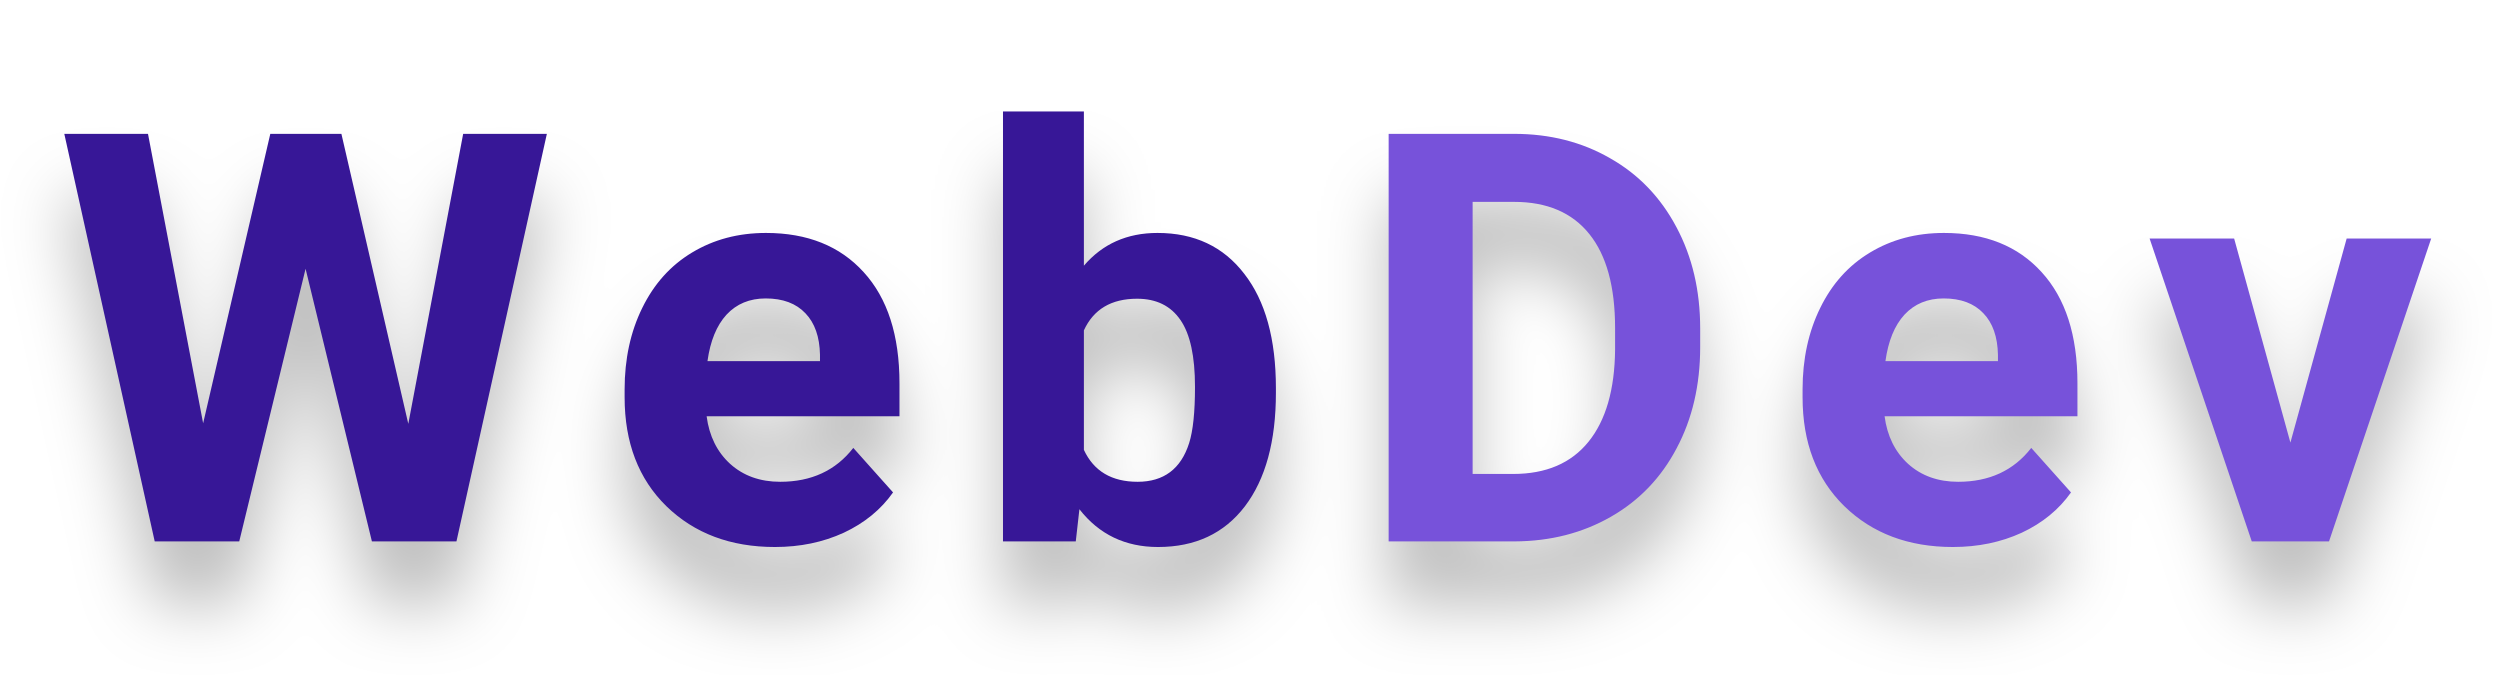
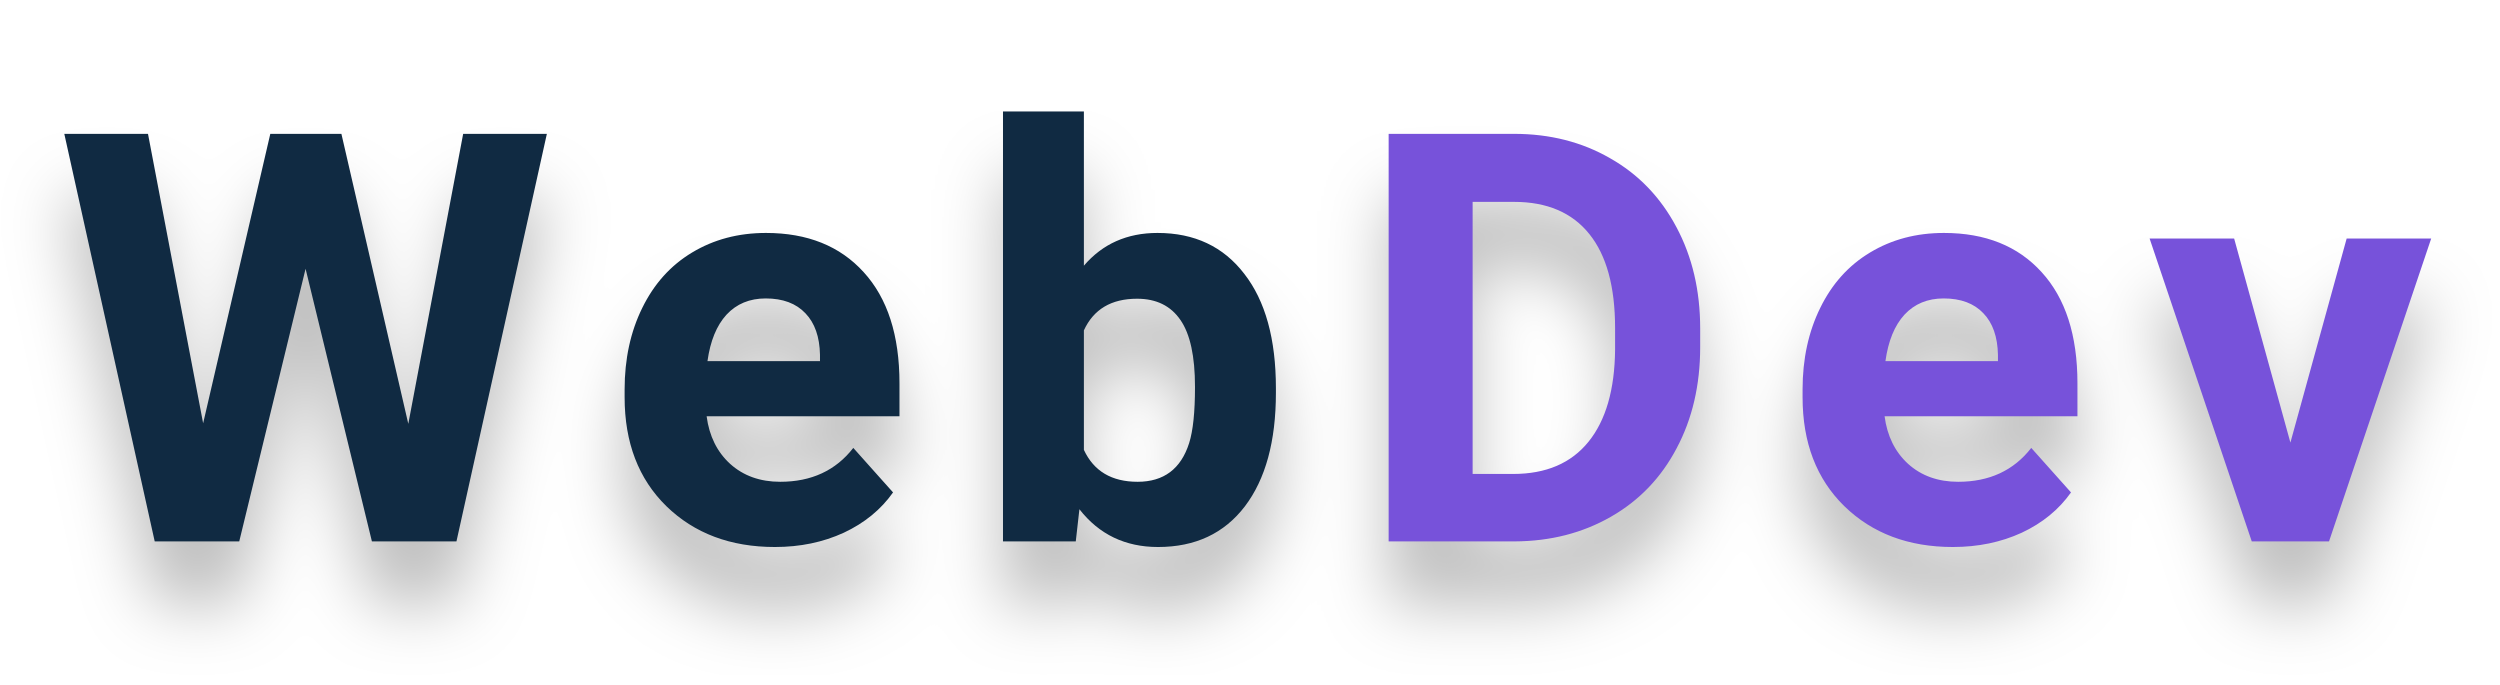
<svg xmlns="http://www.w3.org/2000/svg" width="157" height="43" viewBox="0 0 157 43" fill="none">
  <g filter="url(#filter0_d)">
-     <path d="M25.641 26.617L29.087 8.406H34.343L28.665 34H23.356L19.19 16.879L15.024 34H9.716L4.038 8.406H9.294L12.757 26.582L16.975 8.406H21.44L25.641 26.617ZM48.665 34.352C45.876 34.352 43.603 33.496 41.845 31.785C40.099 30.074 39.226 27.795 39.226 24.947V24.455C39.226 22.545 39.595 20.84 40.333 19.34C41.072 17.828 42.114 16.668 43.462 15.859C44.822 15.039 46.368 14.629 48.103 14.629C50.704 14.629 52.749 15.449 54.237 17.09C55.737 18.73 56.487 21.057 56.487 24.068V26.143H44.376C44.54 27.385 45.032 28.381 45.853 29.131C46.685 29.881 47.734 30.256 48.999 30.256C50.956 30.256 52.486 29.547 53.587 28.129L56.083 30.924C55.322 32.002 54.29 32.846 52.989 33.455C51.689 34.053 50.247 34.352 48.665 34.352ZM48.085 18.742C47.077 18.742 46.257 19.082 45.624 19.762C45.003 20.441 44.605 21.414 44.429 22.68H51.495V22.275C51.472 21.15 51.167 20.283 50.581 19.674C49.995 19.053 49.163 18.742 48.085 18.742ZM80.127 24.666C80.127 27.713 79.476 30.092 78.175 31.803C76.875 33.502 75.058 34.352 72.726 34.352C70.664 34.352 69.017 33.56 67.787 31.979L67.558 34H62.988V7H68.068V16.686C69.24 15.315 70.781 14.629 72.691 14.629C75.011 14.629 76.828 15.484 78.14 17.195C79.465 18.895 80.127 21.291 80.127 24.385V24.666ZM75.046 24.297C75.046 22.375 74.742 20.975 74.132 20.096C73.523 19.205 72.615 18.76 71.408 18.76C69.791 18.76 68.677 19.422 68.068 20.746V28.252C68.689 29.588 69.814 30.256 71.443 30.256C73.084 30.256 74.162 29.447 74.677 27.83C74.923 27.057 75.046 25.879 75.046 24.297Z" fill="#371797" />
+     <path d="M25.641 26.617L29.087 8.406H34.343L28.665 34H23.356L19.19 16.879L15.024 34H9.716L4.038 8.406H9.294L12.757 26.582L16.975 8.406H21.44L25.641 26.617ZM48.665 34.352C45.876 34.352 43.603 33.496 41.845 31.785C40.099 30.074 39.226 27.795 39.226 24.947V24.455C39.226 22.545 39.595 20.84 40.333 19.34C41.072 17.828 42.114 16.668 43.462 15.859C44.822 15.039 46.368 14.629 48.103 14.629C50.704 14.629 52.749 15.449 54.237 17.09C55.737 18.73 56.487 21.057 56.487 24.068V26.143H44.376C44.54 27.385 45.032 28.381 45.853 29.131C46.685 29.881 47.734 30.256 48.999 30.256C50.956 30.256 52.486 29.547 53.587 28.129L56.083 30.924C55.322 32.002 54.29 32.846 52.989 33.455C51.689 34.053 50.247 34.352 48.665 34.352ZM48.085 18.742C47.077 18.742 46.257 19.082 45.624 19.762C45.003 20.441 44.605 21.414 44.429 22.68H51.495V22.275C51.472 21.15 51.167 20.283 50.581 19.674C49.995 19.053 49.163 18.742 48.085 18.742ZM80.127 24.666C80.127 27.713 79.476 30.092 78.175 31.803C76.875 33.502 75.058 34.352 72.726 34.352C70.664 34.352 69.017 33.56 67.787 31.979L67.558 34H62.988V7H68.068V16.686C69.24 15.315 70.781 14.629 72.691 14.629C75.011 14.629 76.828 15.484 78.14 17.195C79.465 18.895 80.127 21.291 80.127 24.385V24.666ZM75.046 24.297C75.046 22.375 74.742 20.975 74.132 20.096C73.523 19.205 72.615 18.76 71.408 18.76C69.791 18.76 68.677 19.422 68.068 20.746V28.252C68.689 29.588 69.814 30.256 71.443 30.256C73.084 30.256 74.162 29.447 74.677 27.83C74.923 27.057 75.046 25.879 75.046 24.297Z" fill="#102A42" />
    <path d="M87.207 34V8.406H95.082C97.332 8.406 99.342 8.916 101.111 9.936C102.893 10.943 104.281 12.385 105.277 14.26C106.273 16.123 106.771 18.244 106.771 20.623V21.801C106.771 24.18 106.279 26.295 105.295 28.146C104.322 29.998 102.945 31.434 101.164 32.453C99.383 33.473 97.373 33.988 95.135 34H87.207ZM92.481 12.678V29.764H95.029C97.092 29.764 98.668 29.09 99.758 27.742C100.848 26.395 101.404 24.467 101.428 21.959V20.605C101.428 18.004 100.889 16.035 99.811 14.699C98.732 13.352 97.156 12.678 95.082 12.678H92.481ZM122.641 34.352C119.852 34.352 117.579 33.496 115.821 31.785C114.075 30.074 113.202 27.795 113.202 24.947V24.455C113.202 22.545 113.571 20.84 114.309 19.34C115.047 17.828 116.09 16.668 117.438 15.859C118.797 15.039 120.344 14.629 122.079 14.629C124.68 14.629 126.725 15.449 128.213 17.09C129.713 18.73 130.463 21.057 130.463 24.068V26.143H118.352C118.516 27.385 119.008 28.381 119.829 29.131C120.661 29.881 121.709 30.256 122.975 30.256C124.932 30.256 126.461 29.547 127.563 28.129L130.059 30.924C129.297 32.002 128.266 32.846 126.965 33.455C125.664 34.053 124.223 34.352 122.641 34.352ZM122.061 18.742C121.053 18.742 120.233 19.082 119.6 19.762C118.979 20.441 118.58 21.414 118.405 22.68H125.471V22.275C125.448 21.15 125.143 20.283 124.557 19.674C123.971 19.053 123.139 18.742 122.061 18.742ZM143.837 27.795L147.37 14.98H152.679L146.262 34H141.411L134.995 14.98H140.304L143.837 27.795Z" fill="#7752da" />
  </g>
  <defs>
    <filter id="filter0_d" x="0.038" y="7" width="156.641" height="35.352" filterUnits="userSpaceOnUse" color-interpolation-filters="sRGB">
      <feFlood flood-opacity="0" result="BackgroundImageFix" />
      <feColorMatrix in="SourceAlpha" type="matrix" values="0 0 0 0 0 0 0 0 0 0 0 0 0 0 0 0 0 0 127 0" />
      <feOffset dy="4" />
      <feGaussianBlur stdDeviation="2" />
      <feColorMatrix type="matrix" values="0 0 0 0 0 0 0 0 0 0 0 0 0 0 0 0 0 0 0.25 0" />
      <feBlend mode="normal" in2="BackgroundImageFix" result="effect1_dropShadow" />
      <feBlend mode="normal" in="SourceGraphic" in2="effect1_dropShadow" result="shape" />
    </filter>
  </defs>
</svg>
